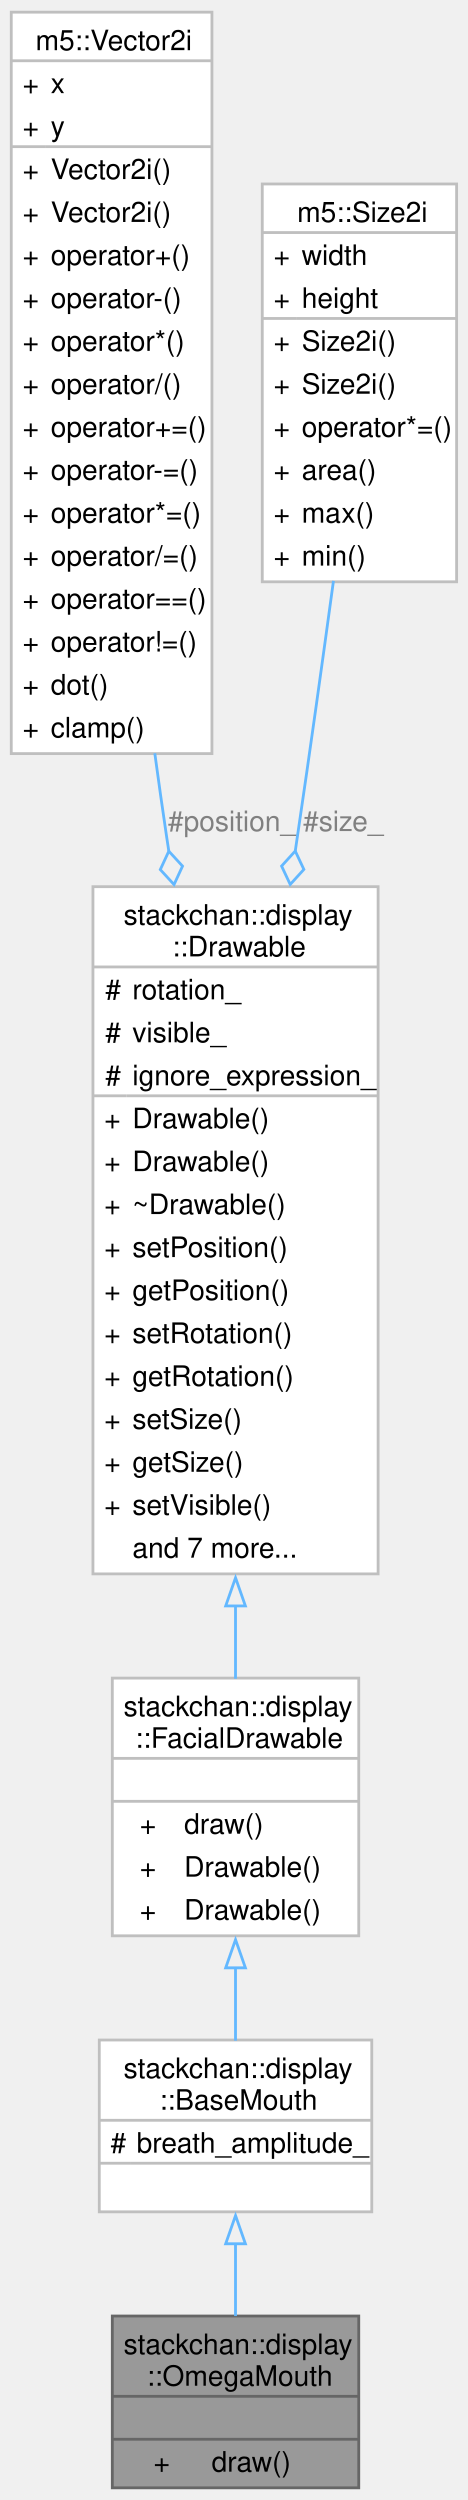
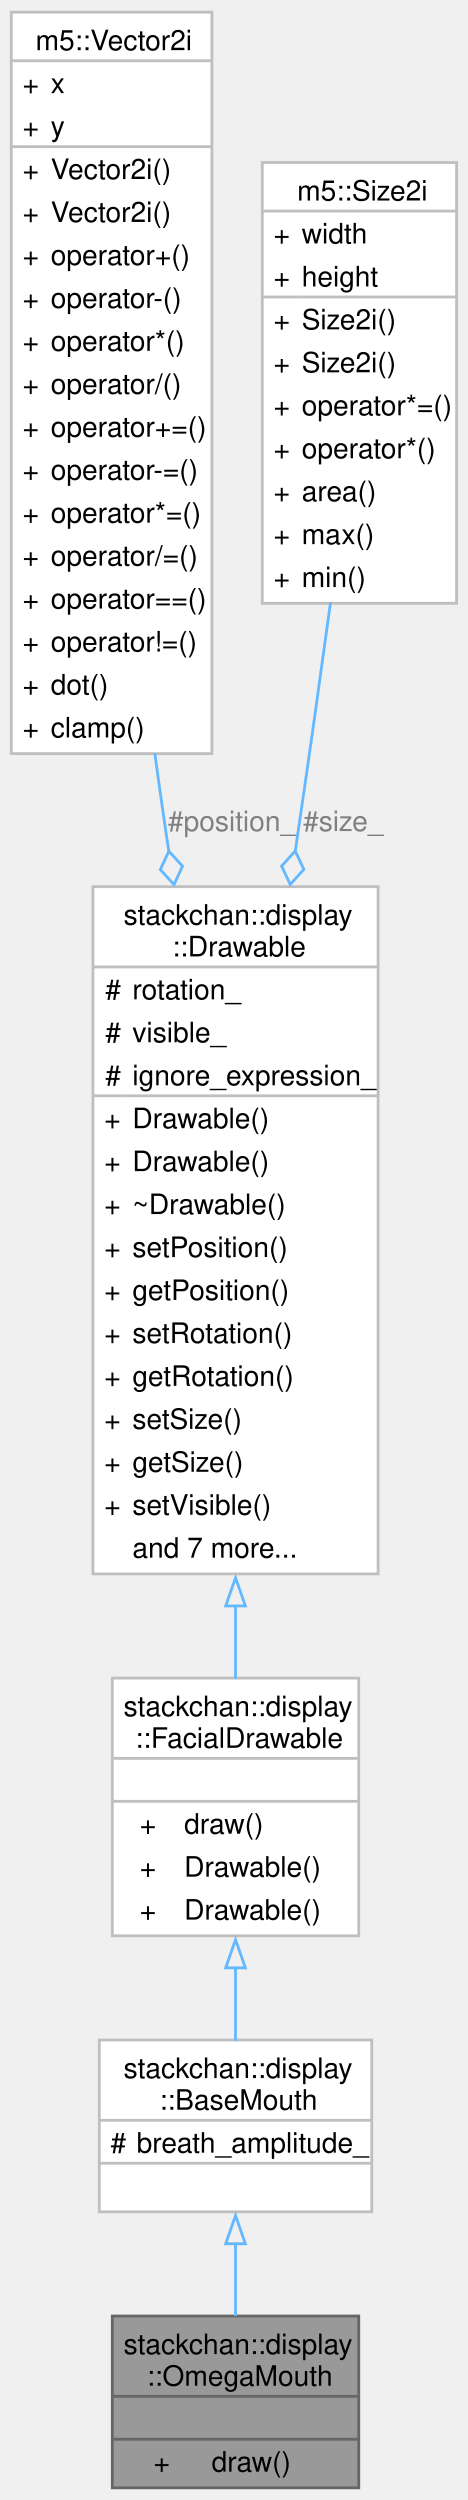
<svg xmlns="http://www.w3.org/2000/svg" xmlns:xlink="http://www.w3.org/1999/xlink" width="166pt" height="887pt" viewBox="0.00 0.00 166.12 887.00">
  <g id="graph0" class="graph" transform="scale(1 1) rotate(0) translate(4 883)">
    <g id="Node000001" class="node">
      <g id="a_Node000001">
        <a xlink:title=" ">
          <polygon fill="#999999" stroke="none" points="123.38,-61 35.88,-61 35.88,0 123.38,0 123.38,-61" />
          <text text-anchor="start" x="39.88" y="-47.5" font-family="Helvetica,sans-Serif" font-size="10.00">stackchan::display</text>
          <text text-anchor="start" x="48.12" y="-36.25" font-family="Helvetica,sans-Serif" font-size="10.00">::OmegaMouth</text>
          <text text-anchor="start" x="78.12" y="-21" font-family="Helvetica,sans-Serif" font-size="10.00"> </text>
          <text text-anchor="start" x="50.5" y="-5.75" font-family="Helvetica,sans-Serif" font-size="10.00">+</text>
          <text text-anchor="start" x="71.12" y="-5.75" font-family="Helvetica,sans-Serif" font-size="10.00">draw()</text>
          <polygon fill="#666666" stroke="#666666" points="35.88,-32.5 35.88,-32.5 123.38,-32.5 123.38,-32.5 35.88,-32.5" />
          <polygon fill="#666666" stroke="#666666" points="35.88,-17.25 35.88,-17.25 123.38,-17.25 123.38,-17.25 35.88,-17.25" />
          <polygon fill="none" stroke="#666666" points="35.88,0 35.88,-61 123.38,-61 123.38,0 35.88,0" />
        </a>
      </g>
    </g>
    <g id="Node000002" class="node">
      <g id="a_Node000002">
        <a xlink:href="classstackchan_1_1display_1_1_base_mouth.html" target="_top" xlink:title=" ">
          <polygon fill="white" stroke="none" points="128,-159 31.25,-159 31.25,-98 128,-98 128,-159" />
          <text text-anchor="start" x="39.88" y="-145.5" font-family="Helvetica,sans-Serif" font-size="10.00">stackchan::display</text>
          <text text-anchor="start" x="52.62" y="-134.25" font-family="Helvetica,sans-Serif" font-size="10.00">::BaseMouth</text>
          <text text-anchor="start" x="35.25" y="-119" font-family="Helvetica,sans-Serif" font-size="10.00">#</text>
          <text text-anchor="start" x="44.5" y="-119" font-family="Helvetica,sans-Serif" font-size="10.00">breath_amplitude_</text>
          <text text-anchor="start" x="78.12" y="-103.75" font-family="Helvetica,sans-Serif" font-size="10.00"> </text>
          <polygon fill="#bfbfbf" stroke="#bfbfbf" points="31.25,-130.5 31.25,-130.5 128,-130.5 128,-130.5 31.25,-130.5" />
          <polygon fill="#bfbfbf" stroke="#bfbfbf" points="31.25,-115.25 31.25,-115.25 42.5,-115.25 42.5,-115.25 31.25,-115.25" />
          <polygon fill="#bfbfbf" stroke="#bfbfbf" points="42.5,-115.25 42.5,-115.25 128,-115.25 128,-115.25 42.5,-115.25" />
          <polygon fill="none" stroke="#bfbfbf" points="31.25,-98 31.25,-159 128,-159 128,-98 31.25,-98" />
        </a>
      </g>
    </g>
    <g id="edge1_Node000001_Node000002" class="edge">
      <g id="a_edge1_Node000001_Node000002">
        <a xlink:title=" ">
          <path fill="none" stroke="#63b8ff" d="M79.62,-86.7C79.62,-78.06 79.62,-69.1 79.62,-60.98" />
          <polygon fill="none" stroke="#63b8ff" points="76.13,-86.66 79.63,-96.66 83.13,-86.66 76.13,-86.66" />
        </a>
      </g>
    </g>
    <g id="Node000003" class="node">
      <g id="a_Node000003">
        <a xlink:href="classstackchan_1_1display_1_1_facial_drawable.html" target="_top" xlink:title=" ">
          <polygon fill="white" stroke="none" points="123.38,-287.5 35.88,-287.5 35.88,-196 123.38,-196 123.38,-287.5" />
          <text text-anchor="start" x="39.88" y="-274" font-family="Helvetica,sans-Serif" font-size="10.00">stackchan::display</text>
          <text text-anchor="start" x="44" y="-262.75" font-family="Helvetica,sans-Serif" font-size="10.00">::FacialDrawable</text>
          <text text-anchor="start" x="78.12" y="-247.5" font-family="Helvetica,sans-Serif" font-size="10.00"> </text>
          <text text-anchor="start" x="45.62" y="-232.25" font-family="Helvetica,sans-Serif" font-size="10.00">+</text>
          <text text-anchor="start" x="61.38" y="-232.25" font-family="Helvetica,sans-Serif" font-size="10.00">draw()</text>
          <text text-anchor="start" x="45.62" y="-217" font-family="Helvetica,sans-Serif" font-size="10.00">+</text>
          <text text-anchor="start" x="61.38" y="-217" font-family="Helvetica,sans-Serif" font-size="10.00">Drawable()</text>
          <text text-anchor="start" x="45.62" y="-201.75" font-family="Helvetica,sans-Serif" font-size="10.00">+</text>
          <text text-anchor="start" x="61.38" y="-201.75" font-family="Helvetica,sans-Serif" font-size="10.00">Drawable()</text>
          <polygon fill="#bfbfbf" stroke="#bfbfbf" points="35.88,-259 35.88,-259 123.38,-259 123.38,-259 35.88,-259" />
          <polygon fill="#bfbfbf" stroke="#bfbfbf" points="35.88,-243.75 35.88,-243.75 123.38,-243.75 123.38,-243.75 35.88,-243.75" />
          <polygon fill="none" stroke="#bfbfbf" points="35.88,-196 35.88,-287.5 123.38,-287.5 123.38,-196 35.88,-196" />
        </a>
      </g>
    </g>
    <g id="edge2_Node000002_Node000003" class="edge">
      <g id="a_edge2_Node000002_Node000003">
        <a xlink:title=" ">
          <path fill="none" stroke="#63b8ff" d="M79.62,-184.81C79.62,-175.81 79.62,-166.82 79.62,-158.78" />
          <polygon fill="none" stroke="#63b8ff" points="76.13,-184.63 79.63,-194.63 83.13,-184.63 76.13,-184.63" />
        </a>
      </g>
    </g>
    <g id="Node000004" class="node">
      <g id="a_Node000004">
        <a xlink:href="classstackchan_1_1display_1_1_drawable.html" target="_top" xlink:title=" ">
          <polygon fill="white" stroke="none" points="130.25,-568.5 29,-568.5 29,-324.5 130.25,-324.5 130.25,-568.5" />
          <text text-anchor="start" x="39.88" y="-555" font-family="Helvetica,sans-Serif" font-size="10.00">stackchan::display</text>
          <text text-anchor="start" x="57.12" y="-543.75" font-family="Helvetica,sans-Serif" font-size="10.00">::Drawable</text>
          <text text-anchor="start" x="33.38" y="-528.5" font-family="Helvetica,sans-Serif" font-size="10.00">#</text>
          <text text-anchor="start" x="43" y="-528.5" font-family="Helvetica,sans-Serif" font-size="10.00">rotation_</text>
          <text text-anchor="start" x="33.38" y="-513.25" font-family="Helvetica,sans-Serif" font-size="10.00">#</text>
          <text text-anchor="start" x="43" y="-513.25" font-family="Helvetica,sans-Serif" font-size="10.00">visible_</text>
          <text text-anchor="start" x="33.38" y="-498" font-family="Helvetica,sans-Serif" font-size="10.00">#</text>
          <text text-anchor="start" x="43" y="-498" font-family="Helvetica,sans-Serif" font-size="10.00">ignore_expression_</text>
          <text text-anchor="start" x="33" y="-482.75" font-family="Helvetica,sans-Serif" font-size="10.00">+</text>
          <text text-anchor="start" x="43" y="-482.75" font-family="Helvetica,sans-Serif" font-size="10.00">Drawable()</text>
          <text text-anchor="start" x="33" y="-467.5" font-family="Helvetica,sans-Serif" font-size="10.00">+</text>
          <text text-anchor="start" x="43" y="-467.5" font-family="Helvetica,sans-Serif" font-size="10.00">Drawable()</text>
          <text text-anchor="start" x="33" y="-452.25" font-family="Helvetica,sans-Serif" font-size="10.00">+</text>
          <text text-anchor="start" x="43" y="-452.25" font-family="Helvetica,sans-Serif" font-size="10.00">~Drawable()</text>
          <text text-anchor="start" x="33" y="-437" font-family="Helvetica,sans-Serif" font-size="10.00">+</text>
          <text text-anchor="start" x="43" y="-437" font-family="Helvetica,sans-Serif" font-size="10.00">setPosition()</text>
          <text text-anchor="start" x="33" y="-421.75" font-family="Helvetica,sans-Serif" font-size="10.00">+</text>
          <text text-anchor="start" x="43" y="-421.75" font-family="Helvetica,sans-Serif" font-size="10.00">getPosition()</text>
          <text text-anchor="start" x="33" y="-406.5" font-family="Helvetica,sans-Serif" font-size="10.00">+</text>
          <text text-anchor="start" x="43" y="-406.5" font-family="Helvetica,sans-Serif" font-size="10.00">setRotation()</text>
          <text text-anchor="start" x="33" y="-391.25" font-family="Helvetica,sans-Serif" font-size="10.00">+</text>
          <text text-anchor="start" x="43" y="-391.25" font-family="Helvetica,sans-Serif" font-size="10.00">getRotation()</text>
          <text text-anchor="start" x="33" y="-376" font-family="Helvetica,sans-Serif" font-size="10.00">+</text>
          <text text-anchor="start" x="43" y="-376" font-family="Helvetica,sans-Serif" font-size="10.00">setSize()</text>
          <text text-anchor="start" x="33" y="-360.75" font-family="Helvetica,sans-Serif" font-size="10.00">+</text>
          <text text-anchor="start" x="43" y="-360.75" font-family="Helvetica,sans-Serif" font-size="10.00">getSize()</text>
          <text text-anchor="start" x="33" y="-345.5" font-family="Helvetica,sans-Serif" font-size="10.00">+</text>
          <text text-anchor="start" x="43" y="-345.5" font-family="Helvetica,sans-Serif" font-size="10.00">setVisible()</text>
          <text text-anchor="start" x="43" y="-330.25" font-family="Helvetica,sans-Serif" font-size="10.00">and 7 more...</text>
          <polygon fill="#bfbfbf" stroke="#bfbfbf" points="29,-540 29,-540 130.25,-540 130.25,-540 29,-540" />
          <polygon fill="#bfbfbf" stroke="#bfbfbf" points="29,-494.25 29,-494.25 41,-494.25 41,-494.25 29,-494.25" />
          <polygon fill="#bfbfbf" stroke="#bfbfbf" points="41,-494.25 41,-494.25 130.25,-494.25 130.25,-494.25 41,-494.25" />
          <polygon fill="none" stroke="#bfbfbf" points="29,-324.5 29,-568.5 130.25,-568.5 130.25,-324.5 29,-324.5" />
        </a>
      </g>
    </g>
    <g id="edge3_Node000003_Node000004" class="edge">
      <g id="a_edge3_Node000003_Node000004">
        <a xlink:title=" ">
          <path fill="none" stroke="#63b8ff" d="M79.62,-313.3C79.62,-304.14 79.62,-295.35 79.62,-287.27" />
          <polygon fill="none" stroke="#63b8ff" points="76.13,-313.12 79.63,-323.12 83.13,-313.12 76.13,-313.12" />
        </a>
      </g>
    </g>
    <g id="Node000005" class="node">
      <g id="a_Node000005">
        <a xlink:href="classm5_1_1_vector2i.html" target="_top" xlink:title=" ">
          <polygon fill="white" stroke="none" points="71.25,-879 0,-879 0,-615.75 71.25,-615.75 71.25,-879" />
          <text text-anchor="start" x="8.62" y="-865.5" font-family="Helvetica,sans-Serif" font-size="10.00">m5::Vector2i</text>
          <text text-anchor="start" x="4" y="-850.25" font-family="Helvetica,sans-Serif" font-size="10.00">+</text>
          <text text-anchor="start" x="14" y="-850.25" font-family="Helvetica,sans-Serif" font-size="10.00">x</text>
          <text text-anchor="start" x="4" y="-835" font-family="Helvetica,sans-Serif" font-size="10.00">+</text>
          <text text-anchor="start" x="14" y="-835" font-family="Helvetica,sans-Serif" font-size="10.00">y</text>
          <text text-anchor="start" x="4" y="-819.75" font-family="Helvetica,sans-Serif" font-size="10.00">+</text>
          <text text-anchor="start" x="14" y="-819.75" font-family="Helvetica,sans-Serif" font-size="10.00">Vector2i()</text>
          <text text-anchor="start" x="4" y="-804.5" font-family="Helvetica,sans-Serif" font-size="10.00">+</text>
          <text text-anchor="start" x="14" y="-804.5" font-family="Helvetica,sans-Serif" font-size="10.00">Vector2i()</text>
          <text text-anchor="start" x="4" y="-789.25" font-family="Helvetica,sans-Serif" font-size="10.00">+</text>
          <text text-anchor="start" x="14" y="-789.25" font-family="Helvetica,sans-Serif" font-size="10.00">operator+()</text>
          <text text-anchor="start" x="4" y="-774" font-family="Helvetica,sans-Serif" font-size="10.00">+</text>
          <text text-anchor="start" x="14" y="-774" font-family="Helvetica,sans-Serif" font-size="10.00">operator-()</text>
          <text text-anchor="start" x="4" y="-758.75" font-family="Helvetica,sans-Serif" font-size="10.00">+</text>
          <text text-anchor="start" x="14" y="-758.75" font-family="Helvetica,sans-Serif" font-size="10.00">operator*()</text>
          <text text-anchor="start" x="4" y="-743.5" font-family="Helvetica,sans-Serif" font-size="10.00">+</text>
          <text text-anchor="start" x="14" y="-743.5" font-family="Helvetica,sans-Serif" font-size="10.00">operator/()</text>
          <text text-anchor="start" x="4" y="-728.25" font-family="Helvetica,sans-Serif" font-size="10.00">+</text>
          <text text-anchor="start" x="14" y="-728.25" font-family="Helvetica,sans-Serif" font-size="10.00">operator+=()</text>
          <text text-anchor="start" x="4" y="-713" font-family="Helvetica,sans-Serif" font-size="10.00">+</text>
          <text text-anchor="start" x="14" y="-713" font-family="Helvetica,sans-Serif" font-size="10.00">operator-=()</text>
          <text text-anchor="start" x="4" y="-697.75" font-family="Helvetica,sans-Serif" font-size="10.00">+</text>
          <text text-anchor="start" x="14" y="-697.75" font-family="Helvetica,sans-Serif" font-size="10.00">operator*=()</text>
          <text text-anchor="start" x="4" y="-682.5" font-family="Helvetica,sans-Serif" font-size="10.00">+</text>
          <text text-anchor="start" x="14" y="-682.5" font-family="Helvetica,sans-Serif" font-size="10.00">operator/=()</text>
          <text text-anchor="start" x="4" y="-667.25" font-family="Helvetica,sans-Serif" font-size="10.00">+</text>
          <text text-anchor="start" x="14" y="-667.25" font-family="Helvetica,sans-Serif" font-size="10.00">operator==()</text>
          <text text-anchor="start" x="4" y="-652" font-family="Helvetica,sans-Serif" font-size="10.00">+</text>
          <text text-anchor="start" x="14" y="-652" font-family="Helvetica,sans-Serif" font-size="10.00">operator!=()</text>
          <text text-anchor="start" x="4" y="-636.75" font-family="Helvetica,sans-Serif" font-size="10.00">+</text>
          <text text-anchor="start" x="14" y="-636.75" font-family="Helvetica,sans-Serif" font-size="10.00">dot()</text>
          <text text-anchor="start" x="4" y="-621.5" font-family="Helvetica,sans-Serif" font-size="10.00">+</text>
          <text text-anchor="start" x="14" y="-621.5" font-family="Helvetica,sans-Serif" font-size="10.00">clamp()</text>
          <polygon fill="#bfbfbf" stroke="#bfbfbf" points="0,-861.75 0,-861.75 71.25,-861.75 71.25,-861.75 0,-861.75" />
          <polygon fill="#bfbfbf" stroke="#bfbfbf" points="0,-831.25 0,-831.25 12,-831.25 12,-831.25 0,-831.25" />
          <polygon fill="#bfbfbf" stroke="#bfbfbf" points="12,-831.25 12,-831.25 71.25,-831.25 71.25,-831.25 12,-831.25" />
          <polygon fill="none" stroke="#bfbfbf" points="0,-615.75 0,-879 71.25,-879 71.25,-615.75 0,-615.75" />
        </a>
      </g>
    </g>
    <g id="edge4_Node000004_Node000005" class="edge">
      <g id="a_edge4_Node000004_Node000005">
        <a xlink:title=" ">
          <path fill="none" stroke="#63b8ff" d="M50.96,-615.86C52.31,-605.91 53.7,-596.04 55.12,-586.5 55.39,-584.74 55.66,-582.96 55.93,-581.18" />
          <polygon fill="none" stroke="#63b8ff" points="55.94,-581.1 52.91,-574.56 57.79,-569.25 60.81,-575.79 55.94,-581.1" />
        </a>
      </g>
      <text text-anchor="middle" x="78.38" y="-588.25" font-family="Helvetica,sans-Serif" font-size="10.00" fill="grey"> #position_</text>
    </g>
    <g id="Node000006" class="node">
      <g id="a_Node000006">
        <a xlink:href="classm5_1_1_size2i.html" target="_top" xlink:title=" ">
-           <polygon fill="white" stroke="none" points="158.12,-818 89.12,-818 89.12,-676.75 158.12,-676.75 158.12,-818" />
-           <text text-anchor="start" x="101.5" y="-804.5" font-family="Helvetica,sans-Serif" font-size="10.00">m5::Size2i</text>
-           <text text-anchor="start" x="93.12" y="-789.25" font-family="Helvetica,sans-Serif" font-size="10.00">+</text>
-           <text text-anchor="start" x="103.12" y="-789.25" font-family="Helvetica,sans-Serif" font-size="10.00">width</text>
-           <text text-anchor="start" x="93.12" y="-774" font-family="Helvetica,sans-Serif" font-size="10.00">+</text>
-           <text text-anchor="start" x="103.12" y="-774" font-family="Helvetica,sans-Serif" font-size="10.00">height</text>
-           <text text-anchor="start" x="93.12" y="-758.75" font-family="Helvetica,sans-Serif" font-size="10.00">+</text>
-           <text text-anchor="start" x="103.12" y="-758.75" font-family="Helvetica,sans-Serif" font-size="10.00">Size2i()</text>
-           <text text-anchor="start" x="93.12" y="-743.5" font-family="Helvetica,sans-Serif" font-size="10.00">+</text>
-           <text text-anchor="start" x="103.12" y="-743.5" font-family="Helvetica,sans-Serif" font-size="10.00">Size2i()</text>
-           <text text-anchor="start" x="93.12" y="-728.25" font-family="Helvetica,sans-Serif" font-size="10.00">+</text>
-           <text text-anchor="start" x="103.12" y="-728.25" font-family="Helvetica,sans-Serif" font-size="10.00">operator*=()</text>
-           <text text-anchor="start" x="93.12" y="-713" font-family="Helvetica,sans-Serif" font-size="10.00">+</text>
-           <text text-anchor="start" x="103.12" y="-713" font-family="Helvetica,sans-Serif" font-size="10.00">area()</text>
-           <text text-anchor="start" x="93.12" y="-697.75" font-family="Helvetica,sans-Serif" font-size="10.00">+</text>
-           <text text-anchor="start" x="103.12" y="-697.75" font-family="Helvetica,sans-Serif" font-size="10.00">max()</text>
-           <text text-anchor="start" x="93.12" y="-682.5" font-family="Helvetica,sans-Serif" font-size="10.00">+</text>
-           <text text-anchor="start" x="103.12" y="-682.5" font-family="Helvetica,sans-Serif" font-size="10.00">min()</text>
-           <polygon fill="#bfbfbf" stroke="#bfbfbf" points="89.12,-800.75 89.12,-800.75 158.12,-800.75 158.12,-800.75 89.12,-800.75" />
-           <polygon fill="#bfbfbf" stroke="#bfbfbf" points="89.12,-770.25 89.12,-770.25 101.12,-770.25 101.12,-770.25 89.12,-770.25" />
-           <polygon fill="#bfbfbf" stroke="#bfbfbf" points="101.12,-770.25 101.12,-770.25 158.12,-770.25 158.12,-770.25 101.12,-770.25" />
-           <polygon fill="none" stroke="#bfbfbf" points="89.12,-676.75 89.12,-818 158.12,-818 158.12,-676.75 89.12,-676.75" />
+           <polygon fill="white" stroke="none" points="158.12,-825.62 89.12,-825.62 89.12,-669.12 158.12,-669.12 158.12,-825.62" />
+           <text text-anchor="start" x="101.5" y="-812.12" font-family="Helvetica,sans-Serif" font-size="10.00">m5::Size2i</text>
+           <text text-anchor="start" x="93.12" y="-796.88" font-family="Helvetica,sans-Serif" font-size="10.00">+</text>
+           <text text-anchor="start" x="103.12" y="-796.88" font-family="Helvetica,sans-Serif" font-size="10.00">width</text>
+           <text text-anchor="start" x="93.12" y="-781.62" font-family="Helvetica,sans-Serif" font-size="10.00">+</text>
+           <text text-anchor="start" x="103.12" y="-781.62" font-family="Helvetica,sans-Serif" font-size="10.00">height</text>
+           <text text-anchor="start" x="93.12" y="-766.38" font-family="Helvetica,sans-Serif" font-size="10.00">+</text>
+           <text text-anchor="start" x="103.12" y="-766.38" font-family="Helvetica,sans-Serif" font-size="10.00">Size2i()</text>
+           <text text-anchor="start" x="93.12" y="-751.12" font-family="Helvetica,sans-Serif" font-size="10.00">+</text>
+           <text text-anchor="start" x="103.12" y="-751.12" font-family="Helvetica,sans-Serif" font-size="10.00">Size2i()</text>
+           <text text-anchor="start" x="93.12" y="-735.88" font-family="Helvetica,sans-Serif" font-size="10.00">+</text>
+           <text text-anchor="start" x="103.12" y="-735.88" font-family="Helvetica,sans-Serif" font-size="10.00">operator*=()</text>
+           <text text-anchor="start" x="93.12" y="-720.62" font-family="Helvetica,sans-Serif" font-size="10.00">+</text>
+           <text text-anchor="start" x="103.12" y="-720.62" font-family="Helvetica,sans-Serif" font-size="10.00">operator*()</text>
+           <text text-anchor="start" x="93.12" y="-705.38" font-family="Helvetica,sans-Serif" font-size="10.00">+</text>
+           <text text-anchor="start" x="103.12" y="-705.38" font-family="Helvetica,sans-Serif" font-size="10.00">area()</text>
+           <text text-anchor="start" x="93.12" y="-690.12" font-family="Helvetica,sans-Serif" font-size="10.00">+</text>
+           <text text-anchor="start" x="103.12" y="-690.12" font-family="Helvetica,sans-Serif" font-size="10.00">max()</text>
+           <text text-anchor="start" x="93.12" y="-674.88" font-family="Helvetica,sans-Serif" font-size="10.00">+</text>
+           <text text-anchor="start" x="103.12" y="-674.88" font-family="Helvetica,sans-Serif" font-size="10.00">min()</text>
+           <polygon fill="#bfbfbf" stroke="#bfbfbf" points="89.12,-808.38 89.12,-808.38 158.12,-808.38 158.12,-808.38 89.12,-808.38" />
+           <polygon fill="#bfbfbf" stroke="#bfbfbf" points="89.12,-777.88 89.12,-777.88 101.12,-777.88 101.12,-777.88 89.12,-777.88" />
+           <polygon fill="#bfbfbf" stroke="#bfbfbf" points="101.12,-777.88 101.12,-777.88 158.12,-777.88 158.12,-777.88 101.12,-777.88" />
+           <polygon fill="none" stroke="#bfbfbf" points="89.12,-669.12 89.12,-825.62 158.12,-825.62 158.12,-669.12 89.12,-669.12" />
        </a>
      </g>
    </g>
    <g id="edge5_Node000004_Node000006" class="edge">
      <g id="a_edge5_Node000004_Node000006">
        <a xlink:title=" ">
-           <path fill="none" stroke="#63b8ff" d="M114.4,-677.08C110.57,-648.95 106.01,-616.16 101.62,-586.5 101.36,-584.74 101.1,-582.97 100.84,-581.19" />
+           <path fill="none" stroke="#63b8ff" d="M113.36,-669.48C109.77,-643.15 105.62,-613.52 101.62,-586.5 101.36,-584.74 101.1,-582.97 100.84,-581.19" />
          <polygon fill="none" stroke="#63b8ff" points="100.83,-581.16 95.98,-575.82 99.04,-569.29 103.89,-574.63 100.83,-581.16" />
        </a>
      </g>
      <text text-anchor="middle" x="117.89" y="-588.25" font-family="Helvetica,sans-Serif" font-size="10.00" fill="grey"> #size_</text>
    </g>
  </g>
</svg>
